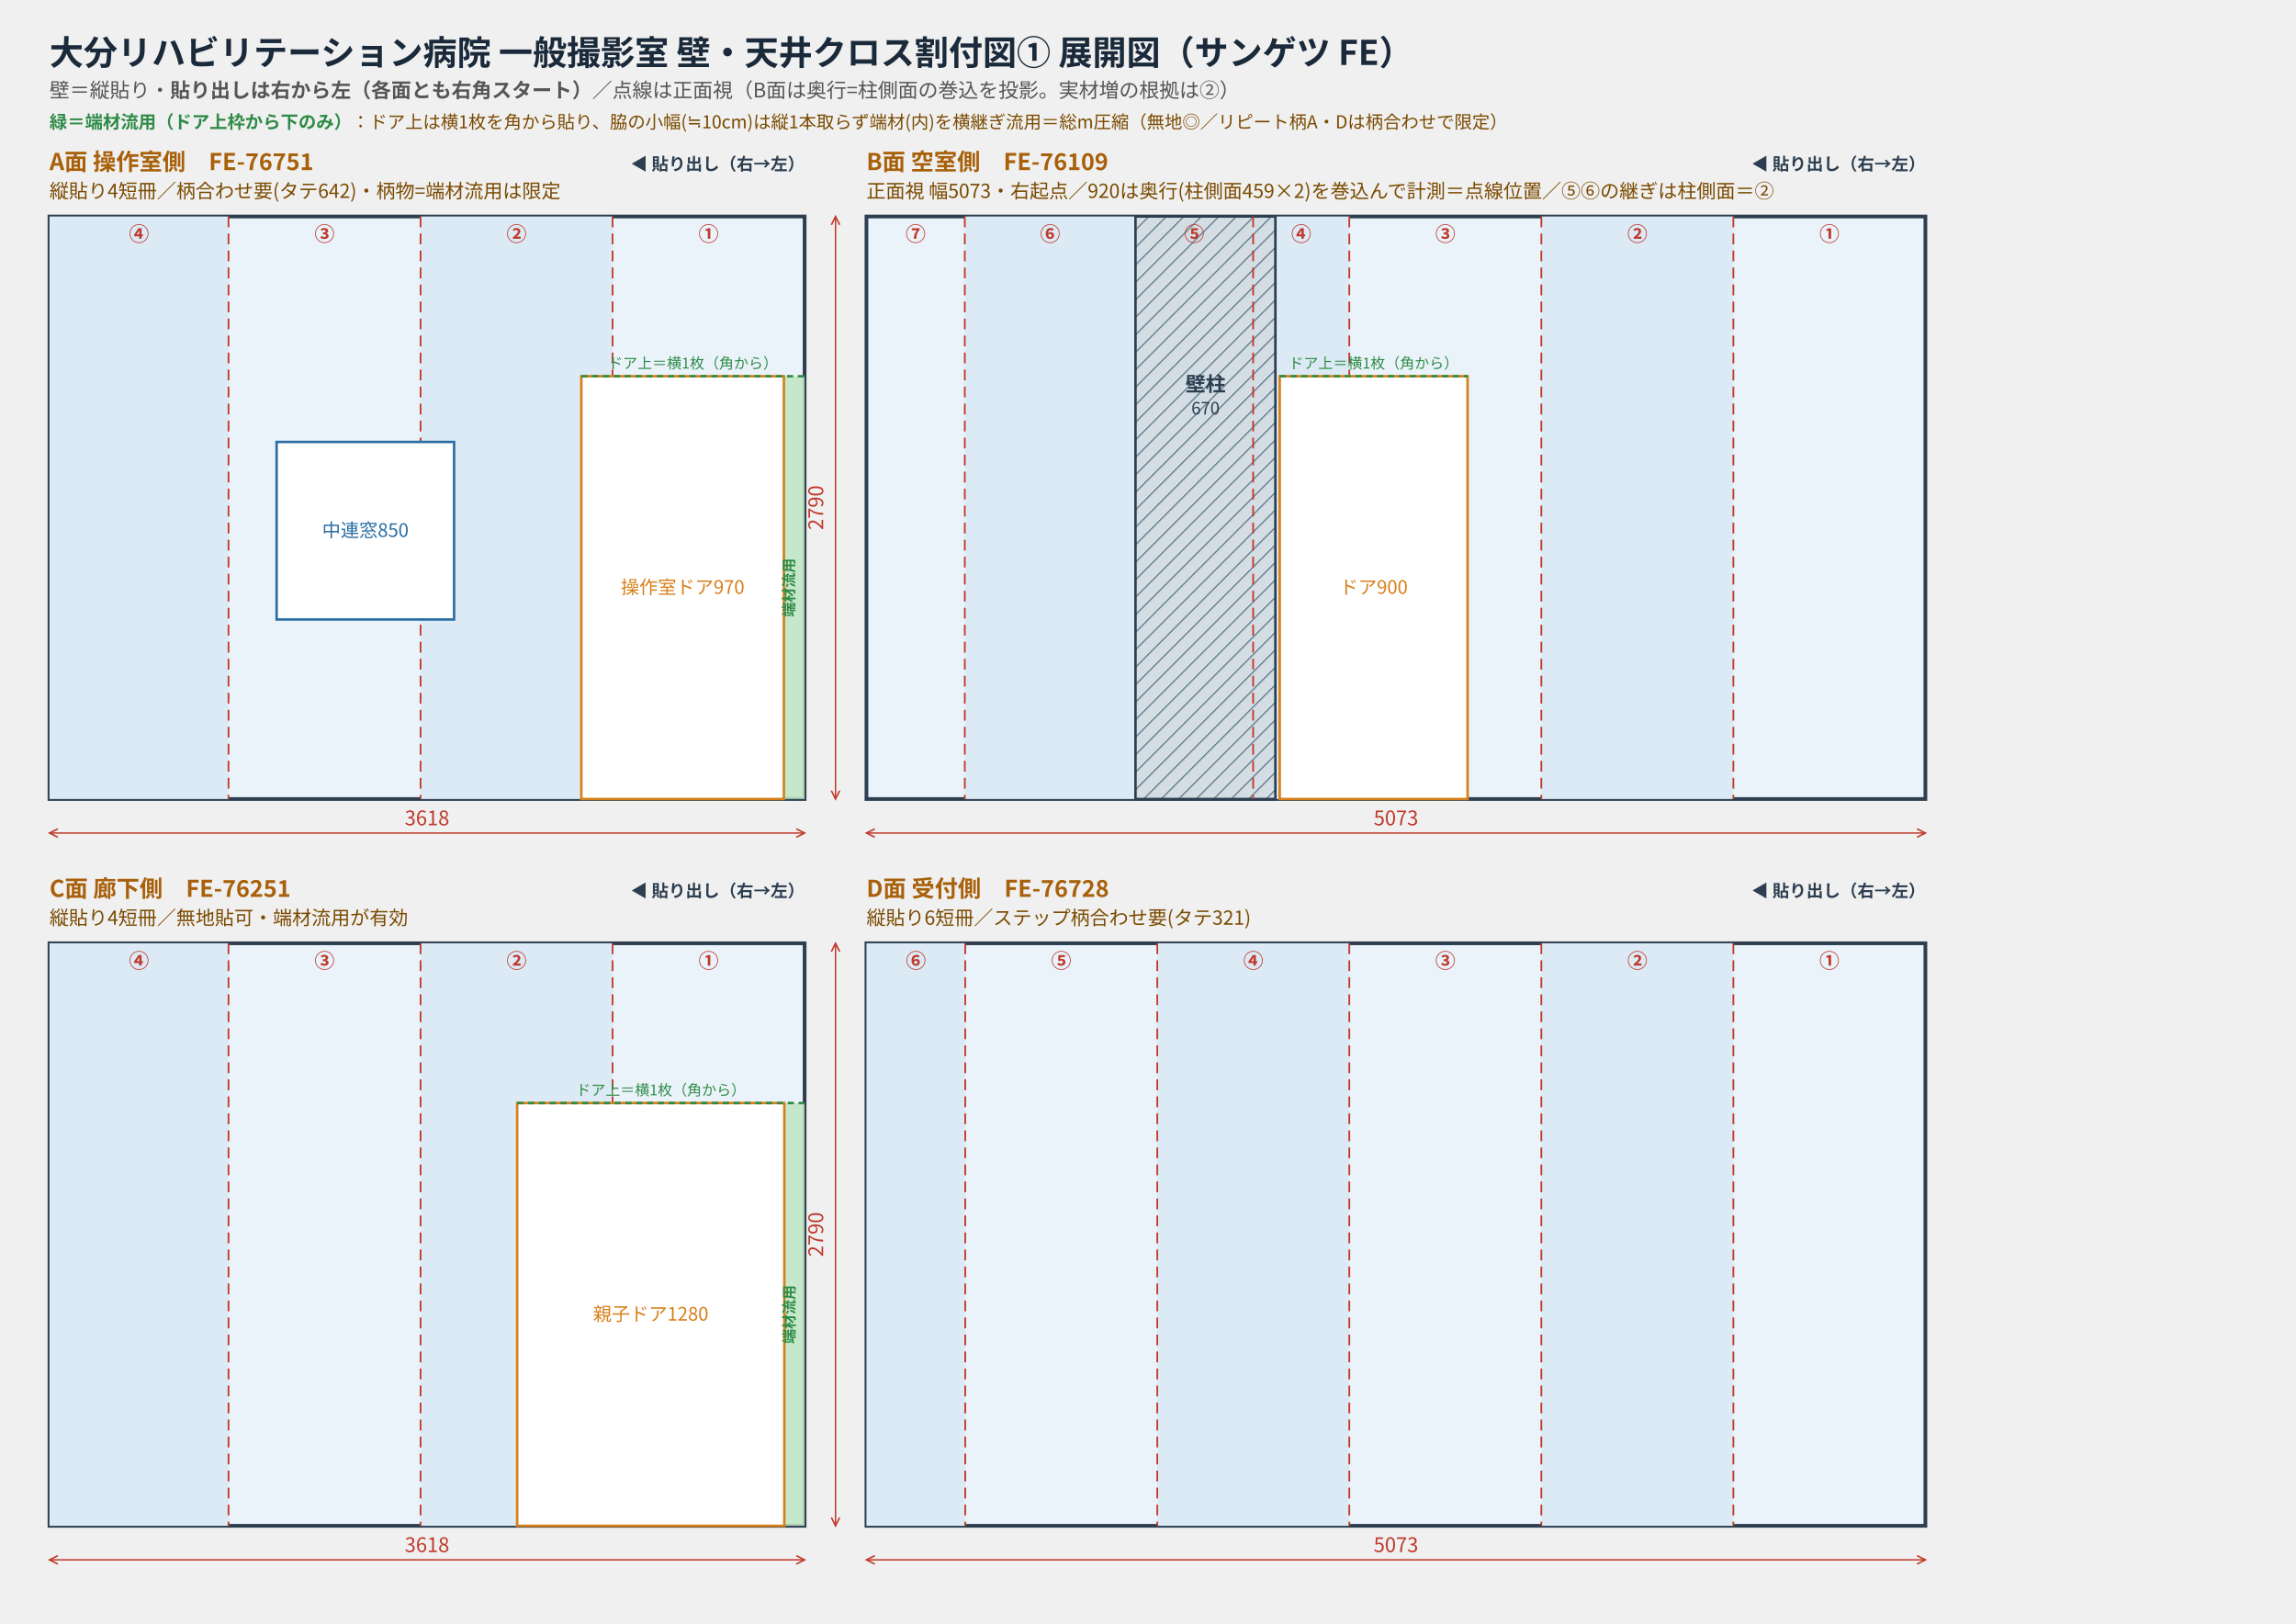
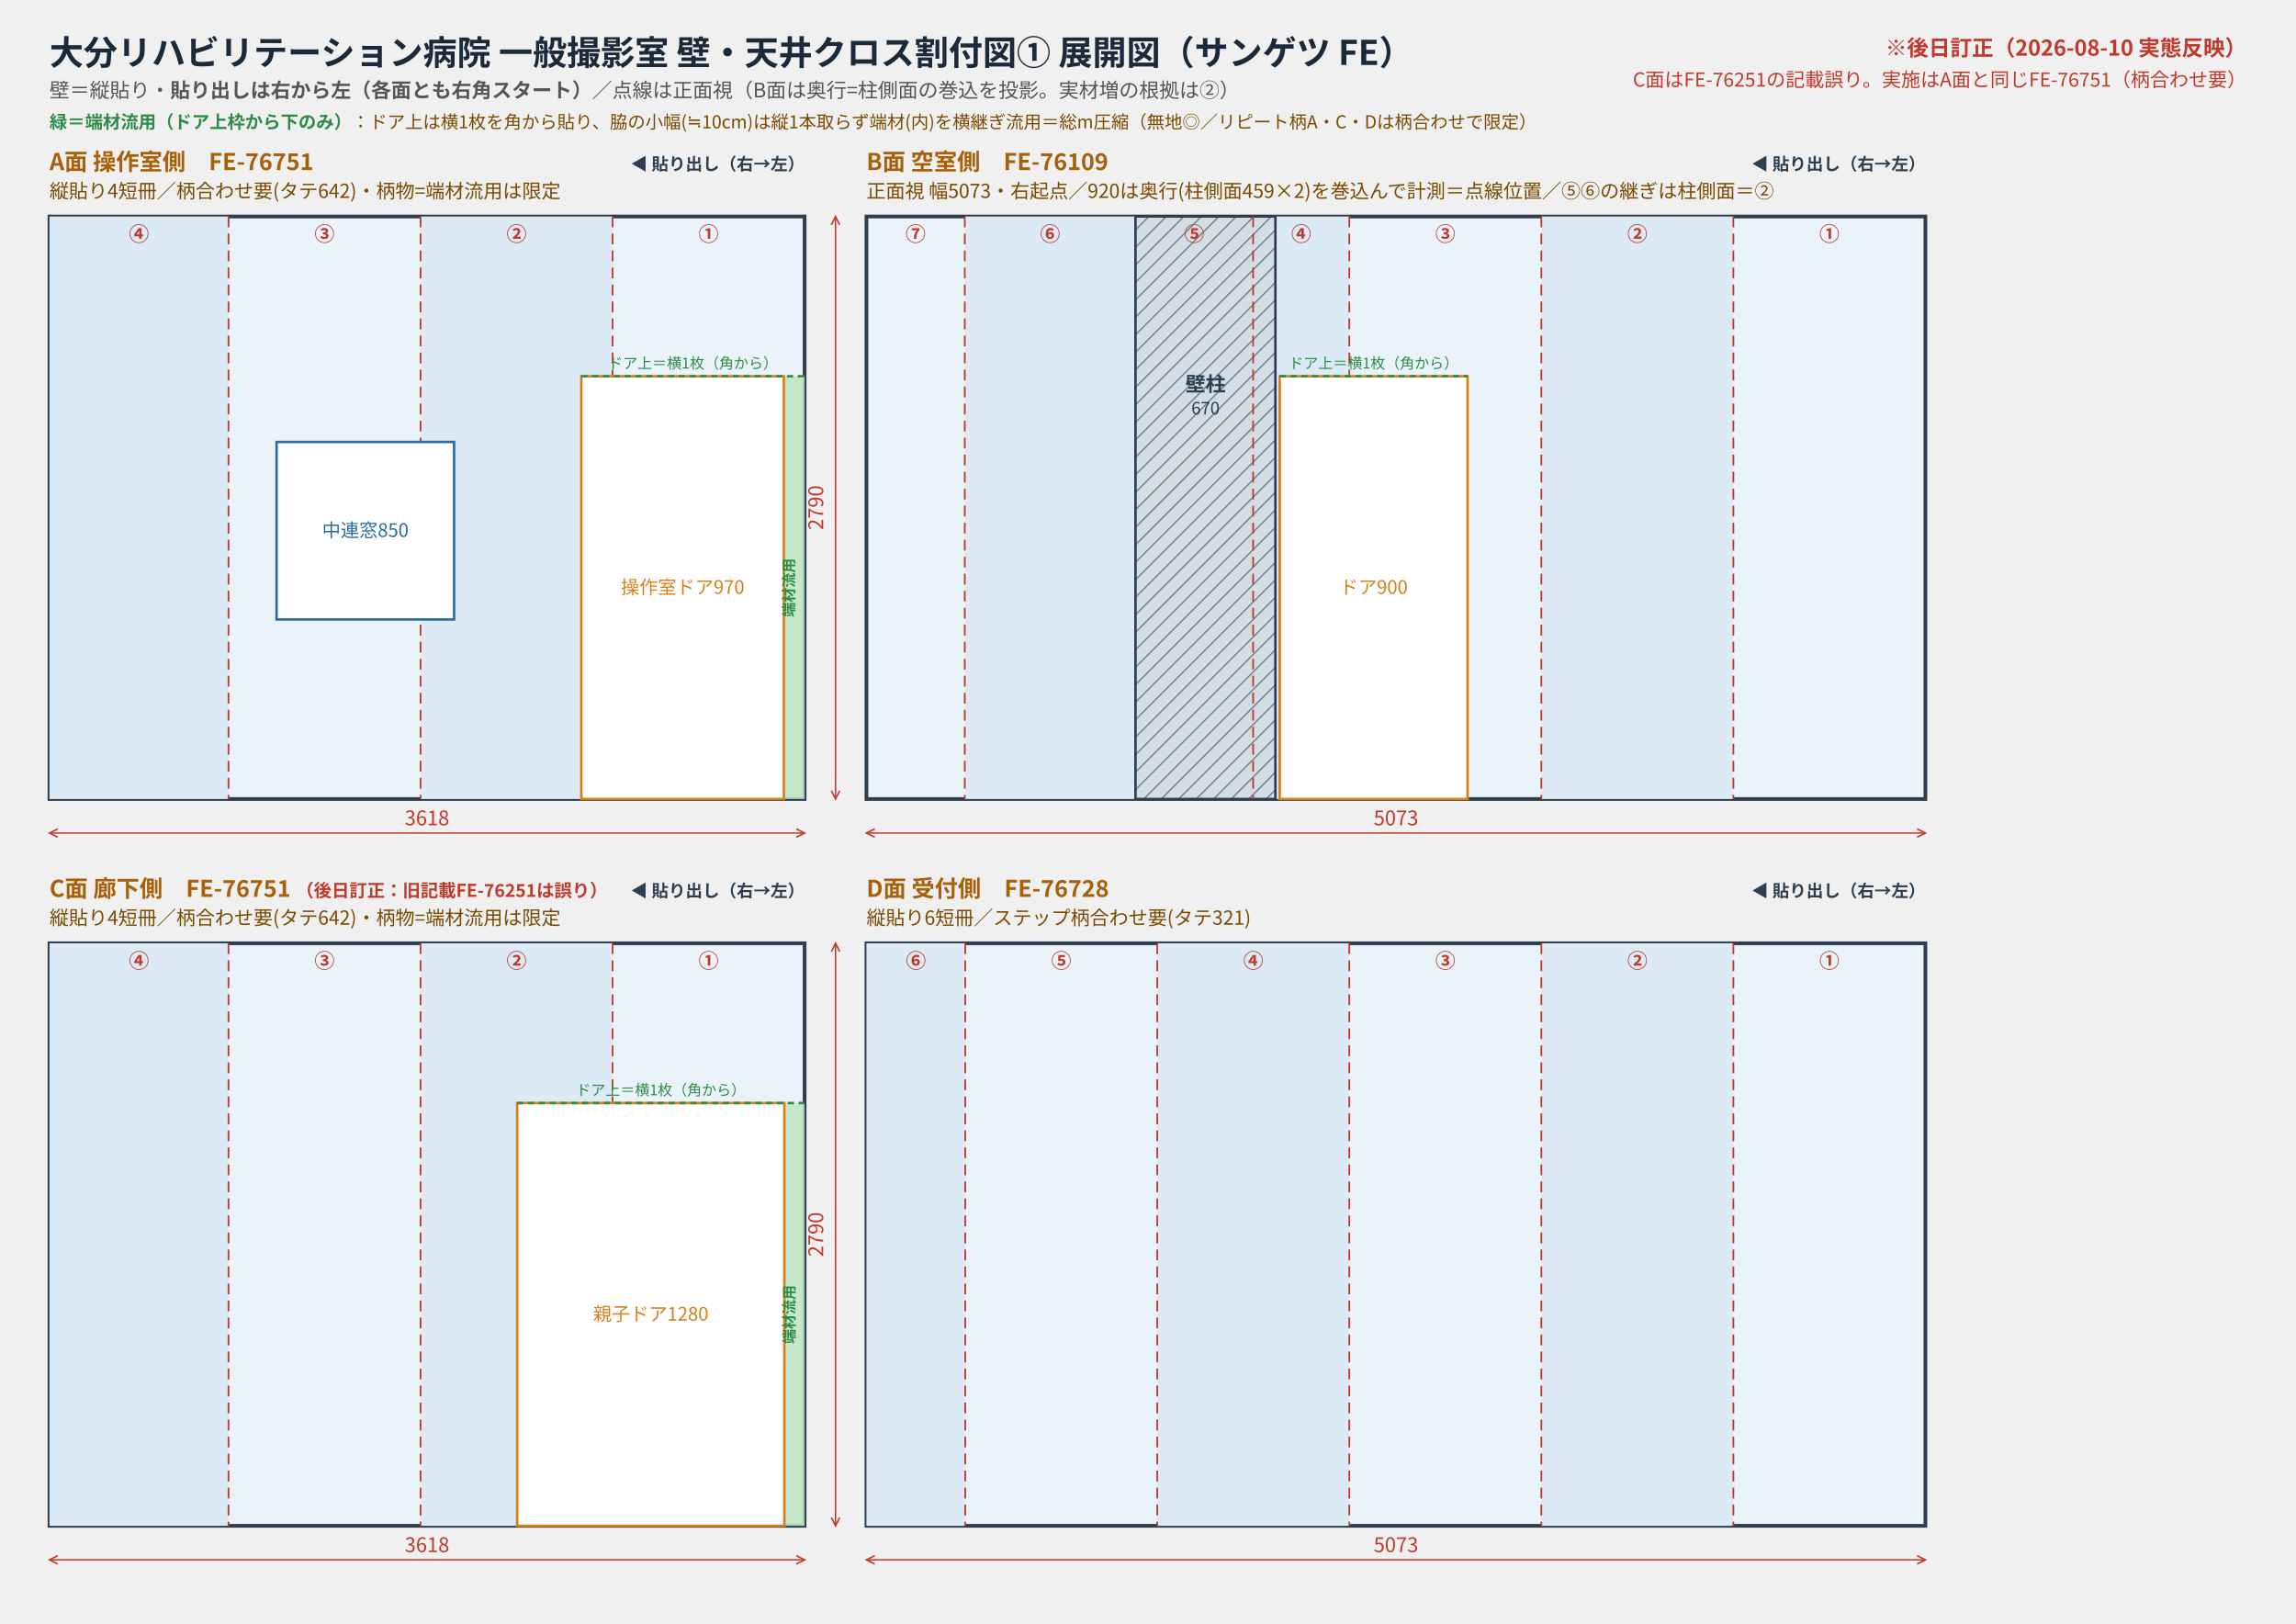
<svg xmlns="http://www.w3.org/2000/svg" viewBox="0 0 1485 1050" font-family="'Noto Sans CJK JP','Noto Sans JP','Yu Gothic','Meiryo',sans-serif">
  <defs>
    <marker id="dimS" markerWidth="11" markerHeight="11" refX="2" refY="5" orient="auto">
      <path d="M8,2 L2,5 L8,8" fill="none" stroke="#c0392b" stroke-width="1.1" />
    </marker>
    <marker id="dimE" markerWidth="11" markerHeight="11" refX="8" refY="5" orient="auto">
      <path d="M2,2 L8,5 L2,8" fill="none" stroke="#c0392b" stroke-width="1.1" />
    </marker>
    <pattern id="col" width="8" height="8" patternUnits="userSpaceOnUse" patternTransform="rotate(45)">
      <rect width="8" height="8" fill="#d4dde4" />
      <line x1="0" y1="0" x2="0" y2="8" stroke="#5f7c8c" stroke-width="1.6" />
    </pattern>
    <pattern id="colside" width="8" height="8" patternUnits="userSpaceOnUse" patternTransform="rotate(-45)">
      <rect width="8" height="8" fill="#e7eef3" />
      <line x1="0" y1="0" x2="0" y2="8" stroke="#7e98a8" stroke-width="1.3" />
    </pattern>
  </defs>
  <text x="32" y="42" font-size="22" font-weight="bold" fill="#1a2a3a">大分リハビリテーション病院 一般撮影室 壁・天井クロス割付図① 展開図（サンゲツ FE）</text>
  <text x="32" y="63" font-size="13" fill="#555">壁＝縦貼り・<tspan font-weight="bold">貼り出しは右から左（各面とも右角スタート）</tspan>／点線は正面視（B面は奥行=柱側面の巻込を投影。実材増の根拠は②）</text>
  <text x="32" y="83" font-size="11.5" fill="#7a4a00">
-     <tspan font-weight="bold" fill="#2e8b46">緑＝端材流用（ドア上枠から下のみ）</tspan>：ドア上は横1枚を角から貼り、脇の小幅(≒10cm)は縦1本取らず端材(内)を横継ぎ流用＝総m圧縮（無地◎／リピート柄A・Dは柄合わせで限定）</text>
+     <tspan font-weight="bold" fill="#2e8b46">緑＝端材流用（ドア上枠から下のみ）</tspan>：ドア上は横1枚を角から貼り、脇の小幅(≒10cm)は縦1本取らず端材(内)を横継ぎ流用＝総m圧縮（無地◎／リピート柄A・C・Dは柄合わせで限定）</text>
+   <text x="1453" y="36" font-size="14" font-weight="bold" fill="#c0392b" text-anchor="end">※後日訂正（2026-08-10 実態反映）</text>
+   <text x="1453" y="56" font-size="12.5" fill="#c0392b" text-anchor="end">C面はFE-76251の記載誤り。実施はA面と同じFE-76751（柄合わせ要）</text>
  <text x="32.0" y="110.0" font-size="15" font-weight="bold" fill="#a8600a">A面 操作室側　FE-76751</text>
  <text x="32.0" y="128.0" font-size="12.5" fill="#7a4a00">縦貼り4短冊／柄合わせ要(タテ642)・柄物=端材流用は限定</text>
  <text x="520.4" y="110.0" font-size="11" font-weight="bold" fill="#2c3e50" text-anchor="end">◀ 貼り出し（右→左）</text>
  <rect x="32.0" y="140.0" width="488.4" height="376.7" fill="#eaf3fa" stroke="#2c3e50" stroke-width="2.4" />
  <rect x="272.0" y="140.0" width="124.2" height="376.7" fill="#dceaf5" />
  <rect x="32.0" y="140.0" width="115.8" height="376.7" fill="#dceaf5" />
  <rect x="506.9" y="243.3" width="13.5" height="273.4" fill="#bfe6c2" fill-opacity="0.85" />
  <line x1="147.8" y1="140.0" x2="147.8" y2="516.7" stroke="#c0392b" stroke-width="1.1" stroke-dasharray="7 4" />
  <line x1="272.0" y1="140.0" x2="272.0" y2="516.7" stroke="#c0392b" stroke-width="1.1" stroke-dasharray="7 4" />
  <line x1="396.2" y1="140.0" x2="396.2" y2="516.7" stroke="#c0392b" stroke-width="1.1" stroke-dasharray="7 4" />
  <rect x="178.9" y="285.8" width="114.8" height="114.8" fill="#fff" stroke="#2a6da3" stroke-width="1.6" />
  <text x="236.3" y="347.2" font-size="12" fill="#2a6da3" text-anchor="middle">中連窓850</text>
  <rect x="376.0" y="243.3" width="131.0" height="273.4" fill="#fff" stroke="#d77f1a" stroke-width="1.6" />
  <text x="441.5" y="384.0" font-size="12" fill="#d77f1a" text-anchor="middle">操作室ドア970</text>
  <line x1="376.0" y1="243.3" x2="520.4" y2="243.3" stroke="#2e8b46" stroke-width="1.6" stroke-dasharray="4 3" />
  <text x="448.2" y="238.3" font-size="9.5" fill="#2e8b46" text-anchor="middle">ドア上＝横1枚（角から）</text>
  <text x="513.7" y="380.0" font-size="9.5" font-weight="bold" fill="#2e8b46" text-anchor="middle" transform="rotate(-90 513.7 380.0)">端材流用</text>
  <text x="458.3" y="156.0" font-size="13" fill="#c0392b" text-anchor="middle" font-weight="bold">①</text>
  <text x="334.1" y="156.0" font-size="13" fill="#c0392b" text-anchor="middle" font-weight="bold">②</text>
  <text x="209.9" y="156.0" font-size="13" fill="#c0392b" text-anchor="middle" font-weight="bold">③</text>
  <text x="89.9" y="156.0" font-size="13" fill="#c0392b" text-anchor="middle" font-weight="bold">④</text>
  <line x1="32.0" y1="538.7" x2="520.4" y2="538.7" stroke="#c0392b" stroke-width="0.9" marker-start="url(#dimS)" marker-end="url(#dimE)" />
  <text x="276.2" y="533.7" font-size="13" fill="#c0392b" text-anchor="middle">3618</text>
  <text x="560.4" y="110.0" font-size="15" font-weight="bold" fill="#a8600a">B面 空室側　FE-76109</text>
  <text x="560.4" y="128.0" font-size="12.5" fill="#7a4a00">正面視 幅5073・右起点／920は奥行(柱側面459×2)を巻込んで計測＝点線位置／⑤⑥の継ぎは柱側面＝②</text>
  <text x="1245.3" y="110.0" font-size="11" font-weight="bold" fill="#2c3e50" text-anchor="end">◀ 貼り出し（右→左）</text>
  <rect x="560.4" y="140.0" width="684.9" height="376.7" fill="#eaf3fa" stroke="#2c3e50" stroke-width="2.4" />
  <rect x="996.9" y="140.0" width="124.2" height="376.7" fill="#dceaf5" />
  <rect x="810.5" y="140.0" width="62.2" height="376.7" fill="#dceaf5" />
  <rect x="624.0" y="140.0" width="110.4" height="376.7" fill="#dceaf5" />
  <rect x="734.4" y="140.0" width="90.5" height="376.7" fill="url(#col)" stroke="#2c3e50" stroke-width="1.6" />
  <line x1="624.0" y1="140.0" x2="624.0" y2="516.7" stroke="#c0392b" stroke-width="1.1" stroke-dasharray="7 4" />
  <line x1="810.5" y1="140.0" x2="810.5" y2="516.7" stroke="#c0392b" stroke-width="1.1" stroke-dasharray="7 4" />
  <line x1="872.7" y1="140.0" x2="872.7" y2="516.7" stroke="#c0392b" stroke-width="1.1" stroke-dasharray="7 4" />
  <line x1="996.9" y1="140.0" x2="996.9" y2="516.7" stroke="#c0392b" stroke-width="1.1" stroke-dasharray="7 4" />
  <line x1="1121.1" y1="140.0" x2="1121.1" y2="516.7" stroke="#c0392b" stroke-width="1.1" stroke-dasharray="7 4" />
  <rect x="827.7" y="243.3" width="121.5" height="273.4" fill="#fff" stroke="#d77f1a" stroke-width="1.6" />
  <text x="888.5" y="384.0" font-size="12" fill="#d77f1a" text-anchor="middle">ドア900</text>
  <line x1="827.7" y1="243.3" x2="949.2" y2="243.3" stroke="#2e8b46" stroke-width="1.6" stroke-dasharray="4 3" />
  <text x="888.5" y="238.3" font-size="9.5" fill="#2e8b46" text-anchor="middle">ドア上＝横1枚（角から）</text>
  <text x="779.7" y="253.0" font-size="13" fill="#2c3e50" text-anchor="middle" font-weight="bold">壁柱</text>
  <text x="779.7" y="268.0" font-size="11" fill="#2c3e50" text-anchor="middle">670</text>
  <text x="1183.2" y="156.0" font-size="13" fill="#c0392b" text-anchor="middle" font-weight="bold">①</text>
  <text x="1059.0" y="156.0" font-size="13" fill="#c0392b" text-anchor="middle" font-weight="bold">②</text>
  <text x="934.8" y="156.0" font-size="13" fill="#c0392b" text-anchor="middle" font-weight="bold">③</text>
  <text x="841.6" y="156.0" font-size="13" fill="#c0392b" text-anchor="middle" font-weight="bold">④</text>
  <text x="772.4" y="156.0" font-size="13" fill="#c0392b" text-anchor="middle" font-weight="bold">⑤</text>
  <text x="679.2" y="156.0" font-size="13" fill="#c0392b" text-anchor="middle" font-weight="bold">⑥</text>
  <text x="592.2" y="156.0" font-size="13" fill="#c0392b" text-anchor="middle" font-weight="bold">⑦</text>
  <line x1="560.4" y1="538.7" x2="1245.3" y2="538.7" stroke="#c0392b" stroke-width="0.9" marker-start="url(#dimS)" marker-end="url(#dimE)" />
  <text x="902.9" y="533.7" font-size="13" fill="#c0392b" text-anchor="middle">5073</text>
  <line x1="540.4" y1="140.0" x2="540.4" y2="516.7" stroke="#c0392b" stroke-width="0.9" marker-start="url(#dimS)" marker-end="url(#dimE)" />
  <text x="532.4" y="328.3" font-size="13" fill="#c0392b" transform="rotate(-90 532.4 328.3)" text-anchor="middle">2790</text>
-   <text x="32.0" y="580.0" font-size="15" font-weight="bold" fill="#a8600a">C面 廊下側　FE-76251</text>
-   <text x="32.0" y="598.0" font-size="12.5" fill="#7a4a00">縦貼り4短冊／無地貼可・端材流用が有効</text>
+   <text x="32.0" y="580.0" font-size="15" font-weight="bold" fill="#a8600a">C面 廊下側　FE-76751 <tspan font-size="11.5" fill="#c0392b">（後日訂正：旧記載FE-76251は誤り）</tspan>
+   </text>
+   <text x="32.0" y="598.0" font-size="12.5" fill="#7a4a00">縦貼り4短冊／柄合わせ要(タテ642)・柄物=端材流用は限定</text>
  <text x="520.4" y="580.0" font-size="11" font-weight="bold" fill="#2c3e50" text-anchor="end">◀ 貼り出し（右→左）</text>
  <rect x="32.0" y="610.0" width="488.4" height="376.7" fill="#eaf3fa" stroke="#2c3e50" stroke-width="2.4" />
  <rect x="272.0" y="610.0" width="124.2" height="376.7" fill="#dceaf5" />
  <rect x="32.0" y="610.0" width="115.8" height="376.7" fill="#dceaf5" />
  <rect x="507.3" y="713.3" width="13.1" height="273.4" fill="#bfe6c2" fill-opacity="0.85" />
  <line x1="147.8" y1="610.0" x2="147.8" y2="986.7" stroke="#c0392b" stroke-width="1.1" stroke-dasharray="7 4" />
  <line x1="272.0" y1="610.0" x2="272.0" y2="986.7" stroke="#c0392b" stroke-width="1.1" stroke-dasharray="7 4" />
  <line x1="396.2" y1="610.0" x2="396.2" y2="986.7" stroke="#c0392b" stroke-width="1.1" stroke-dasharray="7 4" />
  <rect x="334.5" y="713.3" width="172.8" height="273.4" fill="#fff" stroke="#d77f1a" stroke-width="1.6" />
  <text x="420.9" y="854.0" font-size="12" fill="#d77f1a" text-anchor="middle">親子ドア1280</text>
  <line x1="334.5" y1="713.3" x2="520.4" y2="713.3" stroke="#2e8b46" stroke-width="1.6" stroke-dasharray="4 3" />
  <text x="427.5" y="708.3" font-size="9.5" fill="#2e8b46" text-anchor="middle">ドア上＝横1枚（角から）</text>
  <text x="513.9" y="850.0" font-size="9.5" font-weight="bold" fill="#2e8b46" text-anchor="middle" transform="rotate(-90 513.9 850.0)">端材流用</text>
  <text x="458.3" y="626.0" font-size="13" fill="#c0392b" text-anchor="middle" font-weight="bold">①</text>
  <text x="334.1" y="626.0" font-size="13" fill="#c0392b" text-anchor="middle" font-weight="bold">②</text>
  <text x="209.9" y="626.0" font-size="13" fill="#c0392b" text-anchor="middle" font-weight="bold">③</text>
  <text x="89.9" y="626.0" font-size="13" fill="#c0392b" text-anchor="middle" font-weight="bold">④</text>
  <line x1="32.0" y1="1008.7" x2="520.4" y2="1008.7" stroke="#c0392b" stroke-width="0.9" marker-start="url(#dimS)" marker-end="url(#dimE)" />
  <text x="276.2" y="1003.7" font-size="13" fill="#c0392b" text-anchor="middle">3618</text>
  <text x="560.4" y="580.0" font-size="15" font-weight="bold" fill="#a8600a">D面 受付側　FE-76728</text>
  <text x="560.4" y="598.0" font-size="12.5" fill="#7a4a00">縦貼り6短冊／ステップ柄合わせ要(タテ321)</text>
  <text x="1245.3" y="580.0" font-size="11" font-weight="bold" fill="#2c3e50" text-anchor="end">◀ 貼り出し（右→左）</text>
  <rect x="560.4" y="610.0" width="684.9" height="376.7" fill="#eaf3fa" stroke="#2c3e50" stroke-width="2.4" />
  <rect x="996.9" y="610.0" width="124.2" height="376.7" fill="#dceaf5" />
  <rect x="748.5" y="610.0" width="124.2" height="376.7" fill="#dceaf5" />
  <rect x="560.4" y="610.0" width="63.9" height="376.7" fill="#dceaf5" />
  <line x1="624.3" y1="610.0" x2="624.3" y2="986.7" stroke="#c0392b" stroke-width="1.1" stroke-dasharray="7 4" />
  <line x1="748.5" y1="610.0" x2="748.5" y2="986.7" stroke="#c0392b" stroke-width="1.1" stroke-dasharray="7 4" />
  <line x1="872.7" y1="610.0" x2="872.7" y2="986.7" stroke="#c0392b" stroke-width="1.1" stroke-dasharray="7 4" />
  <line x1="996.9" y1="610.0" x2="996.9" y2="986.7" stroke="#c0392b" stroke-width="1.1" stroke-dasharray="7 4" />
  <line x1="1121.1" y1="610.0" x2="1121.1" y2="986.7" stroke="#c0392b" stroke-width="1.1" stroke-dasharray="7 4" />
  <text x="1183.2" y="626.0" font-size="13" fill="#c0392b" text-anchor="middle" font-weight="bold">①</text>
  <text x="1059.0" y="626.0" font-size="13" fill="#c0392b" text-anchor="middle" font-weight="bold">②</text>
  <text x="934.8" y="626.0" font-size="13" fill="#c0392b" text-anchor="middle" font-weight="bold">③</text>
  <text x="810.6" y="626.0" font-size="13" fill="#c0392b" text-anchor="middle" font-weight="bold">④</text>
  <text x="686.4" y="626.0" font-size="13" fill="#c0392b" text-anchor="middle" font-weight="bold">⑤</text>
  <text x="592.4" y="626.0" font-size="13" fill="#c0392b" text-anchor="middle" font-weight="bold">⑥</text>
  <line x1="560.4" y1="1008.7" x2="1245.3" y2="1008.7" stroke="#c0392b" stroke-width="0.9" marker-start="url(#dimS)" marker-end="url(#dimE)" />
  <text x="902.9" y="1003.7" font-size="13" fill="#c0392b" text-anchor="middle">5073</text>
  <line x1="540.4" y1="610.0" x2="540.4" y2="986.7" stroke="#c0392b" stroke-width="0.9" marker-start="url(#dimS)" marker-end="url(#dimE)" />
  <text x="532.4" y="798.3" font-size="13" fill="#c0392b" transform="rotate(-90 532.4 798.3)" text-anchor="middle">2790</text>
</svg>
